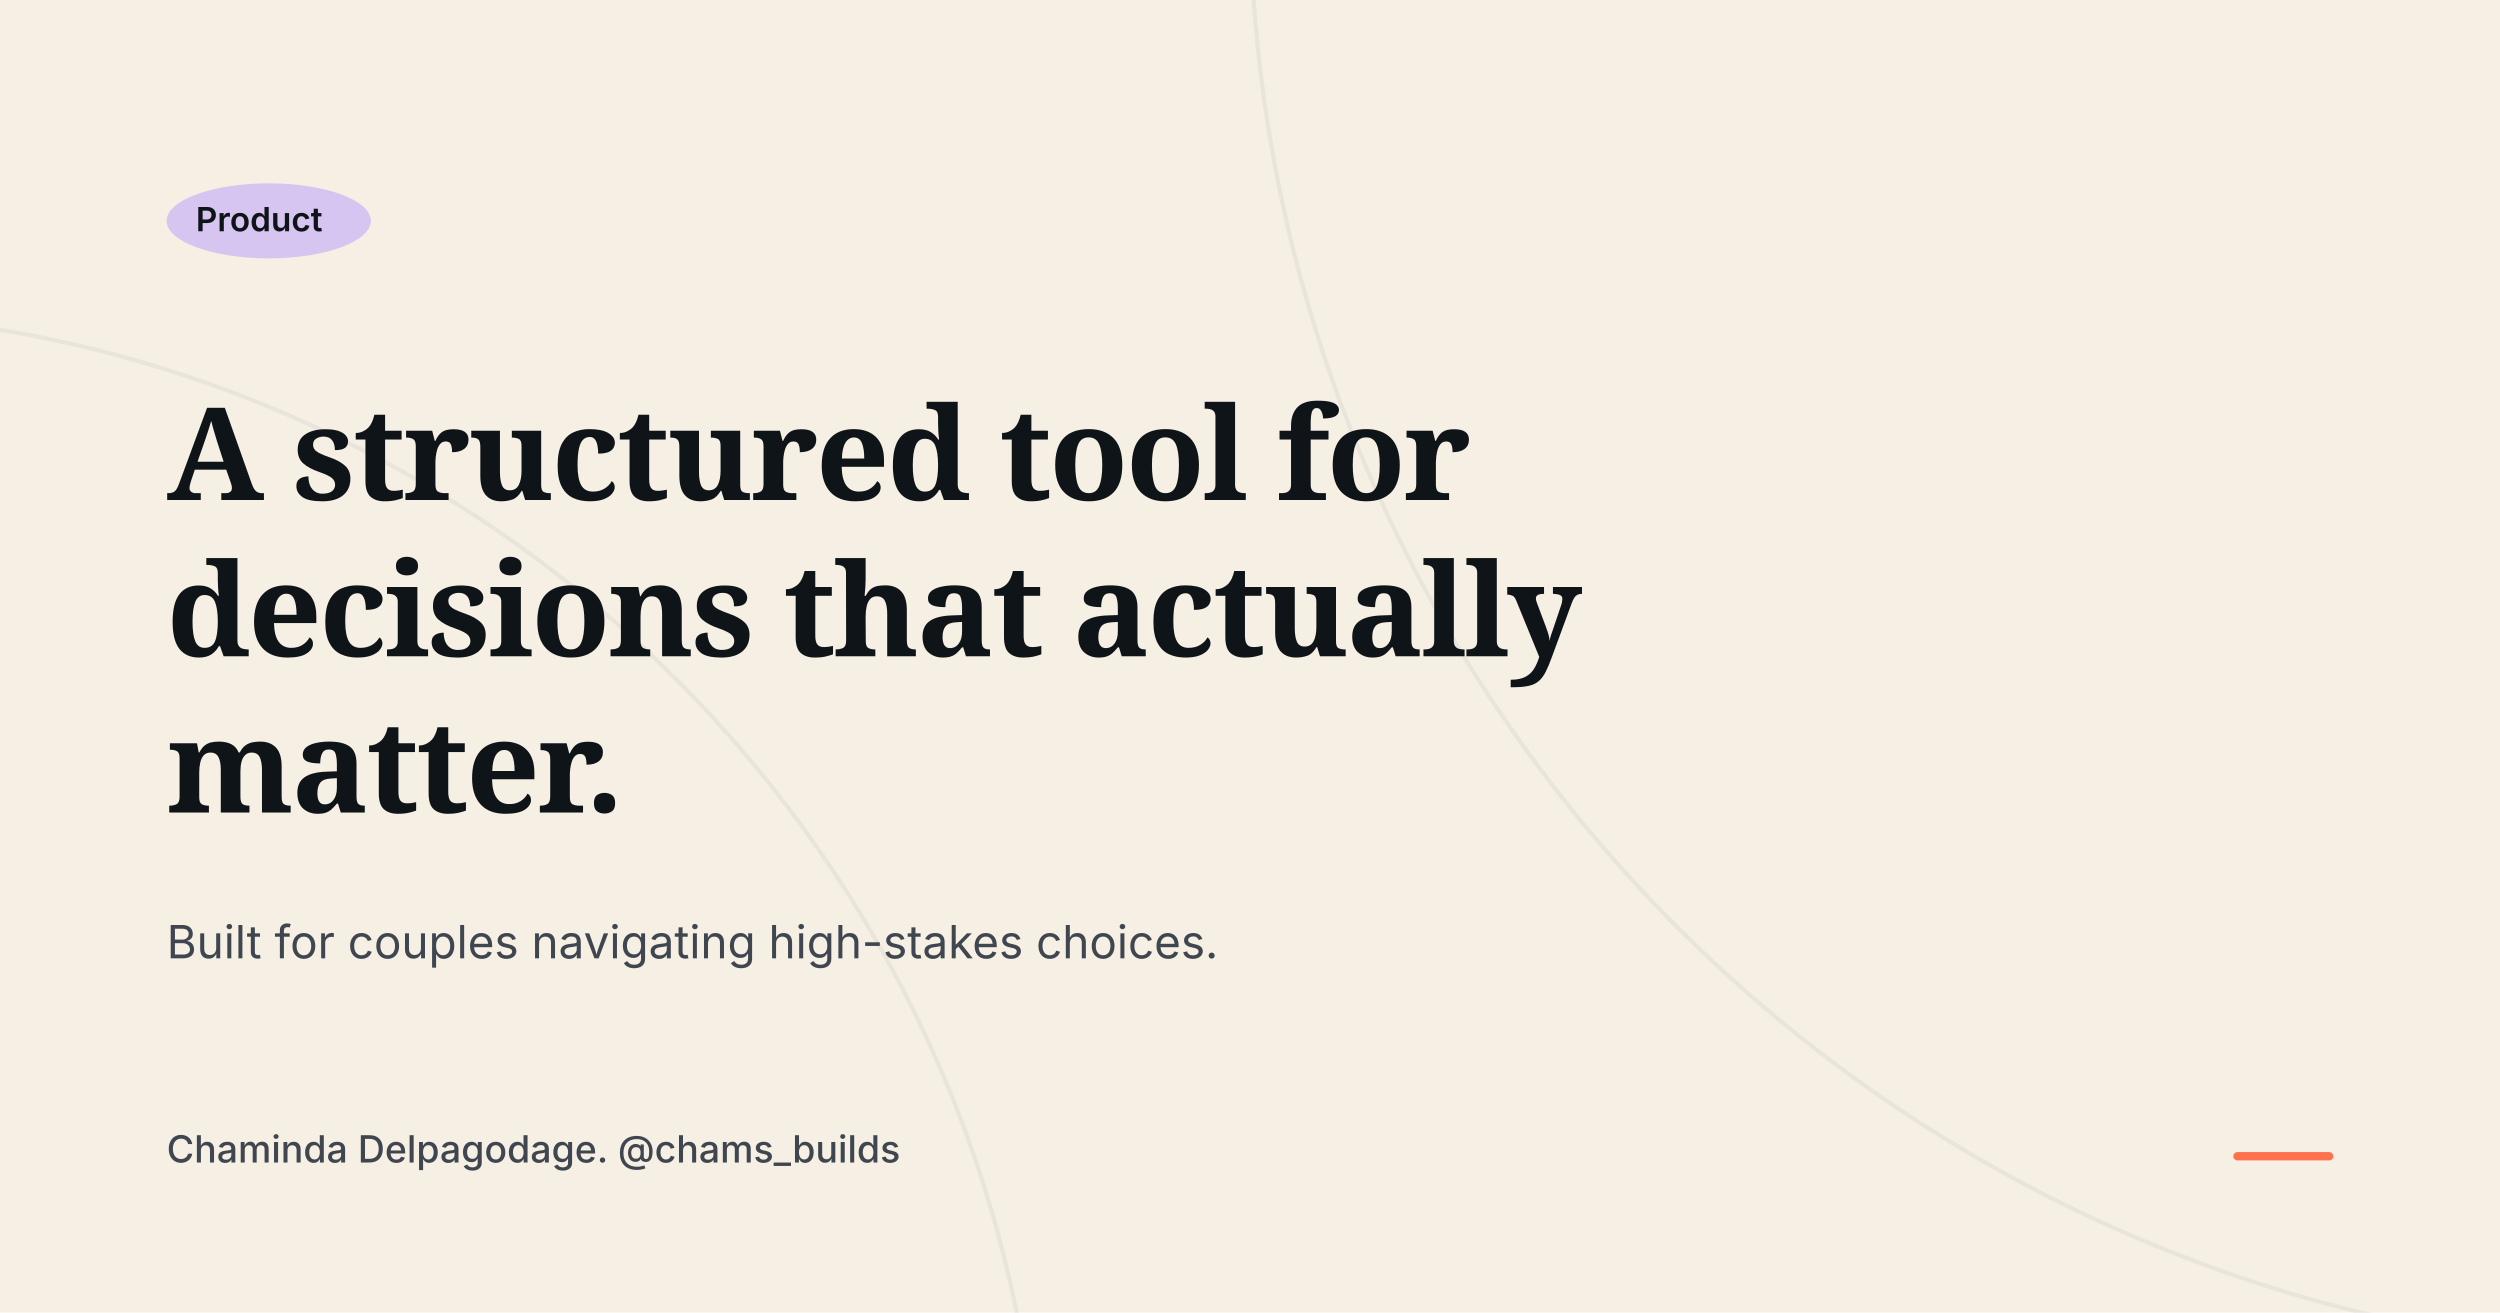
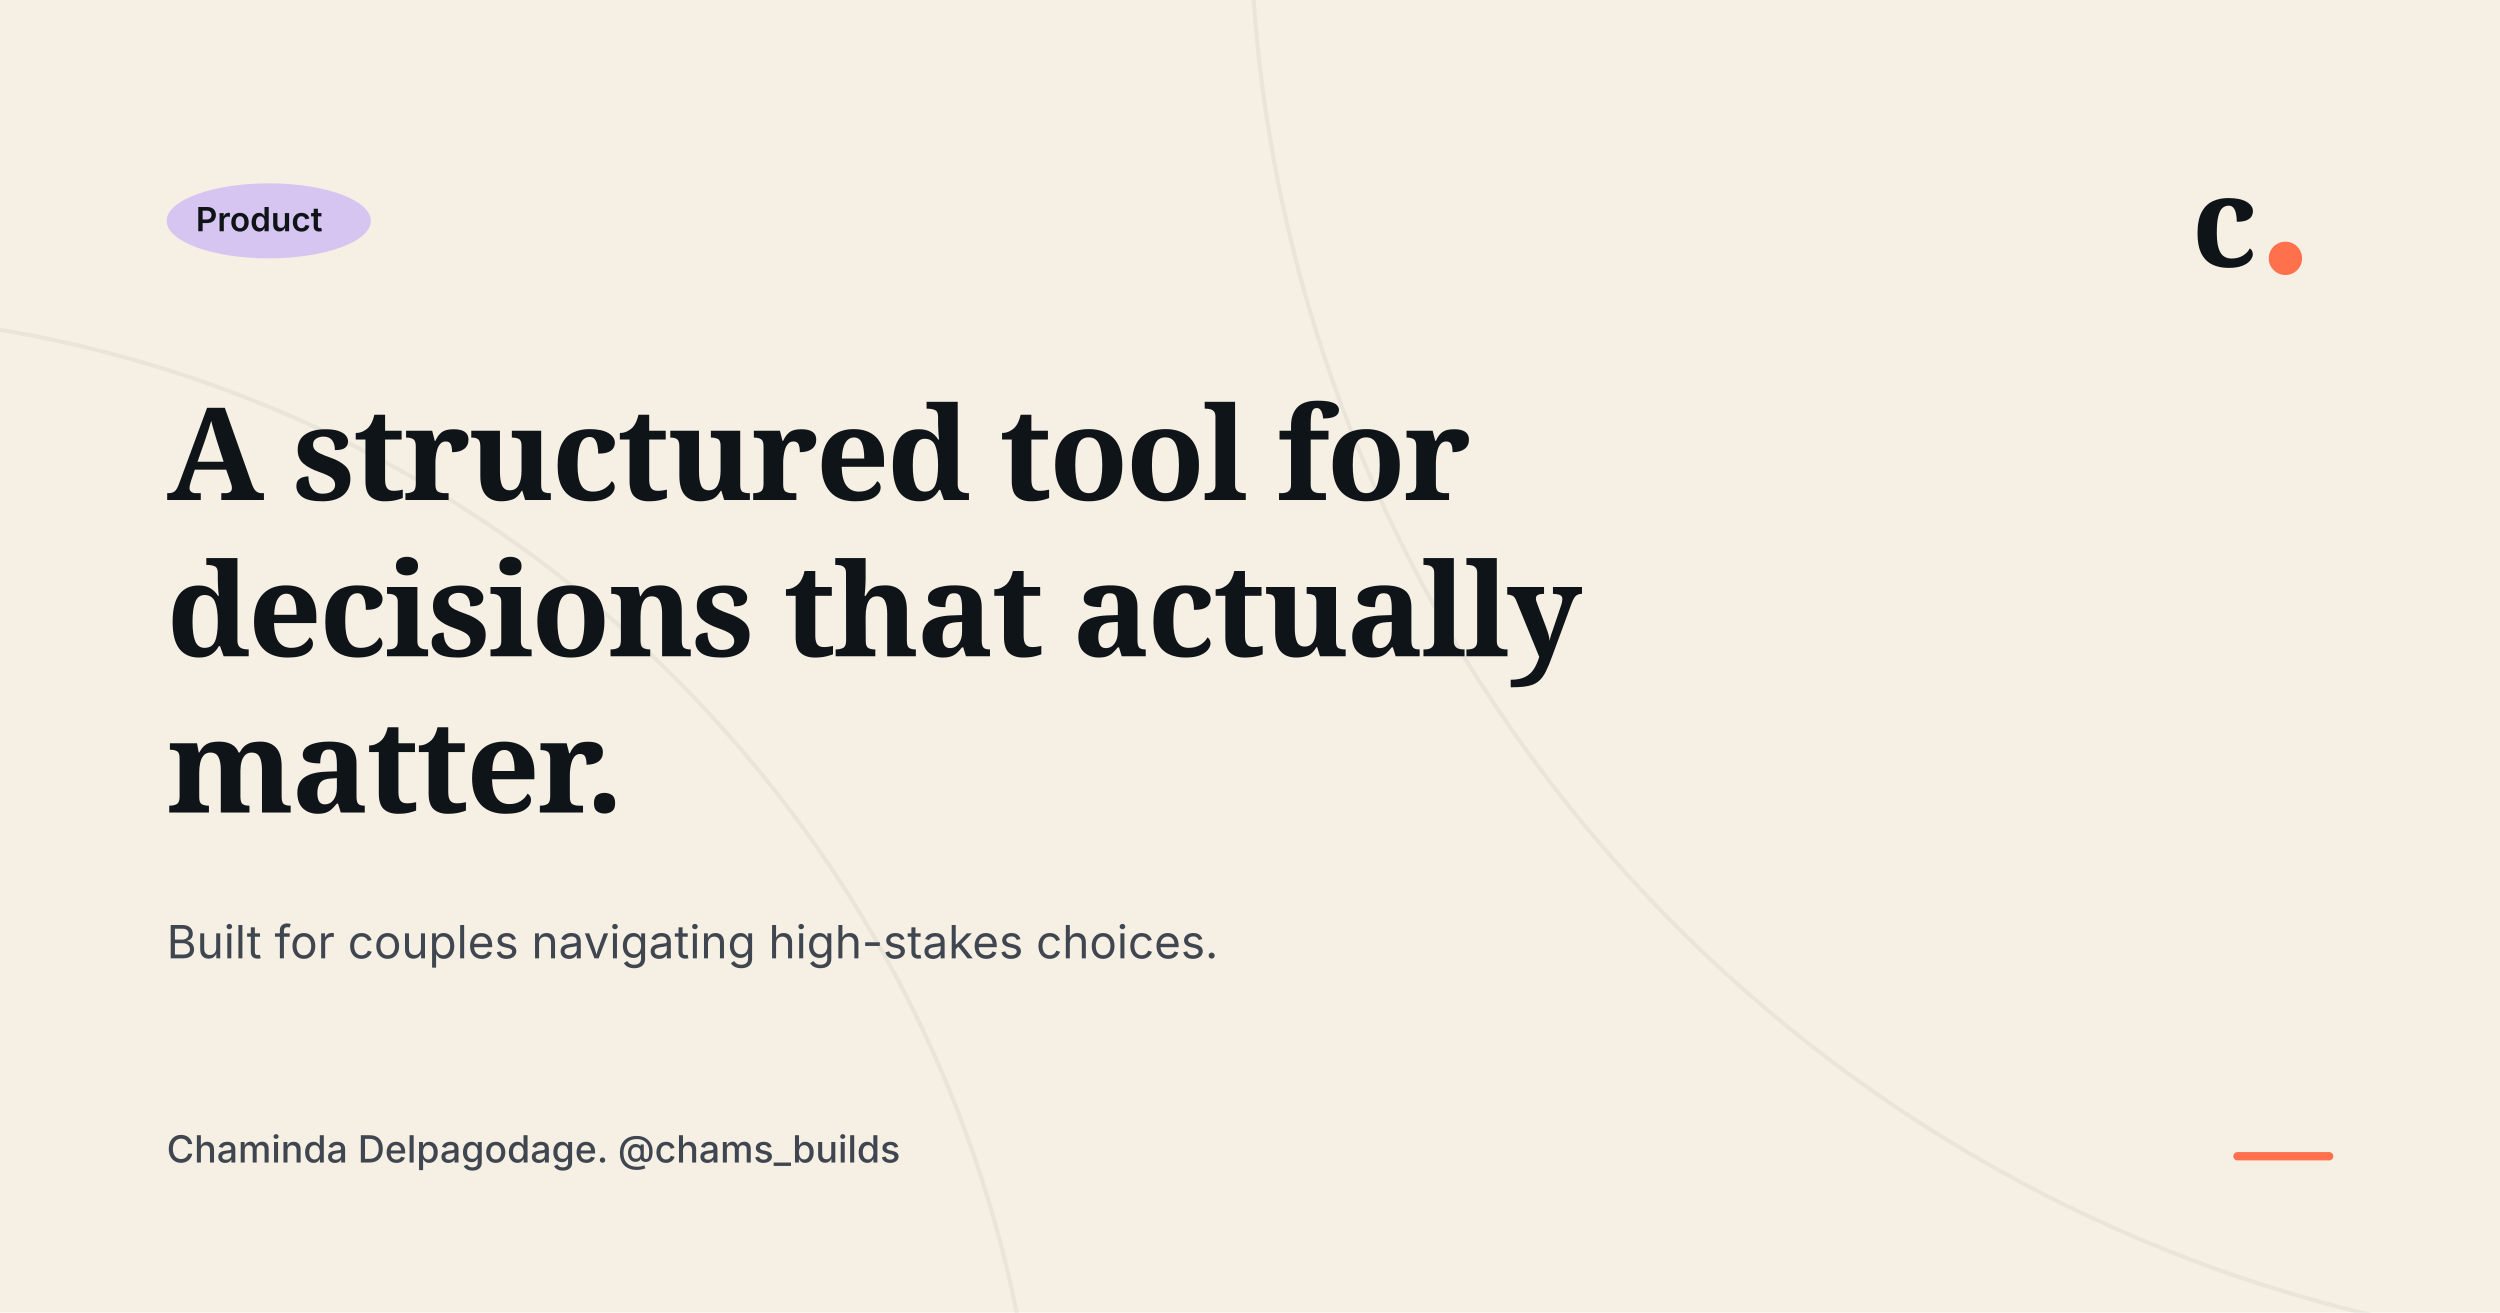
<svg xmlns="http://www.w3.org/2000/svg" width="1200" height="630" viewBox="0 0 1200 630">
  <defs>
    <style>
      .bg      { fill: #F5EFE4; }
      .pill    { fill: #D5C5F0; }
      .label   { font-family: 'Inter', sans-serif; font-weight: 600; font-size: 16px; fill: #0F1419; }
      .headline{ font-family: 'Fraunces', 'Lora', Georgia, serif; font-weight: 600; font-size: 62px; fill: #0F1419; letter-spacing: -1.2px; }
      .sub     { font-family: 'Inter', sans-serif; font-weight: 400; font-size: 22px; fill: #3F4650; }
      .byline  { font-family: 'Inter', sans-serif; font-weight: 500; font-size: 18px; fill: #3F4650; }
      .bar     { fill: #FF704D; }
      .curve   { stroke: rgba(15,20,25,0.05); stroke-width: 2; fill: none; }
    </style>
  </defs>
  <rect class="bg" width="1200" height="630" />
  <circle class="curve" cx="1300" cy="-50" r="700" />
  <circle class="curve" cx="-100" cy="750" r="600" />
  <g transform="translate(80,88)">
    <rect class="pill" x="0" y="0" rx="999" ry="999" width="98" height="36" />
    <text class="label" x="14" y="23">Product</text>
  </g>
  <text class="headline" x="80" y="240">A structured tool for</text>
  <text class="headline" x="80" y="315">decisions that actually</text>
  <text class="headline" x="80" y="390">matter.</text>
  <text class="sub" x="80" y="460">Built for couples navigating high-stakes choices.</text>
  <text class="byline" x="80" y="558">Chaminda Delpagodage. @chams_builds</text>
  <rect class="bar" x="1072" y="553" width="48" height="4" rx="2" ry="2" />
+   <g class="brandmark" transform="translate(1052,128)">
+     <text x="0" y="0" font-family="Fraunces, 'Lora', Georgia, serif" font-weight="600" font-size="60" letter-spacing="-2" fill="#0F1419">c</text>
+     <circle cx="45" cy="-4" r="8" fill="#FF704D" />
+   </g>
</svg>
